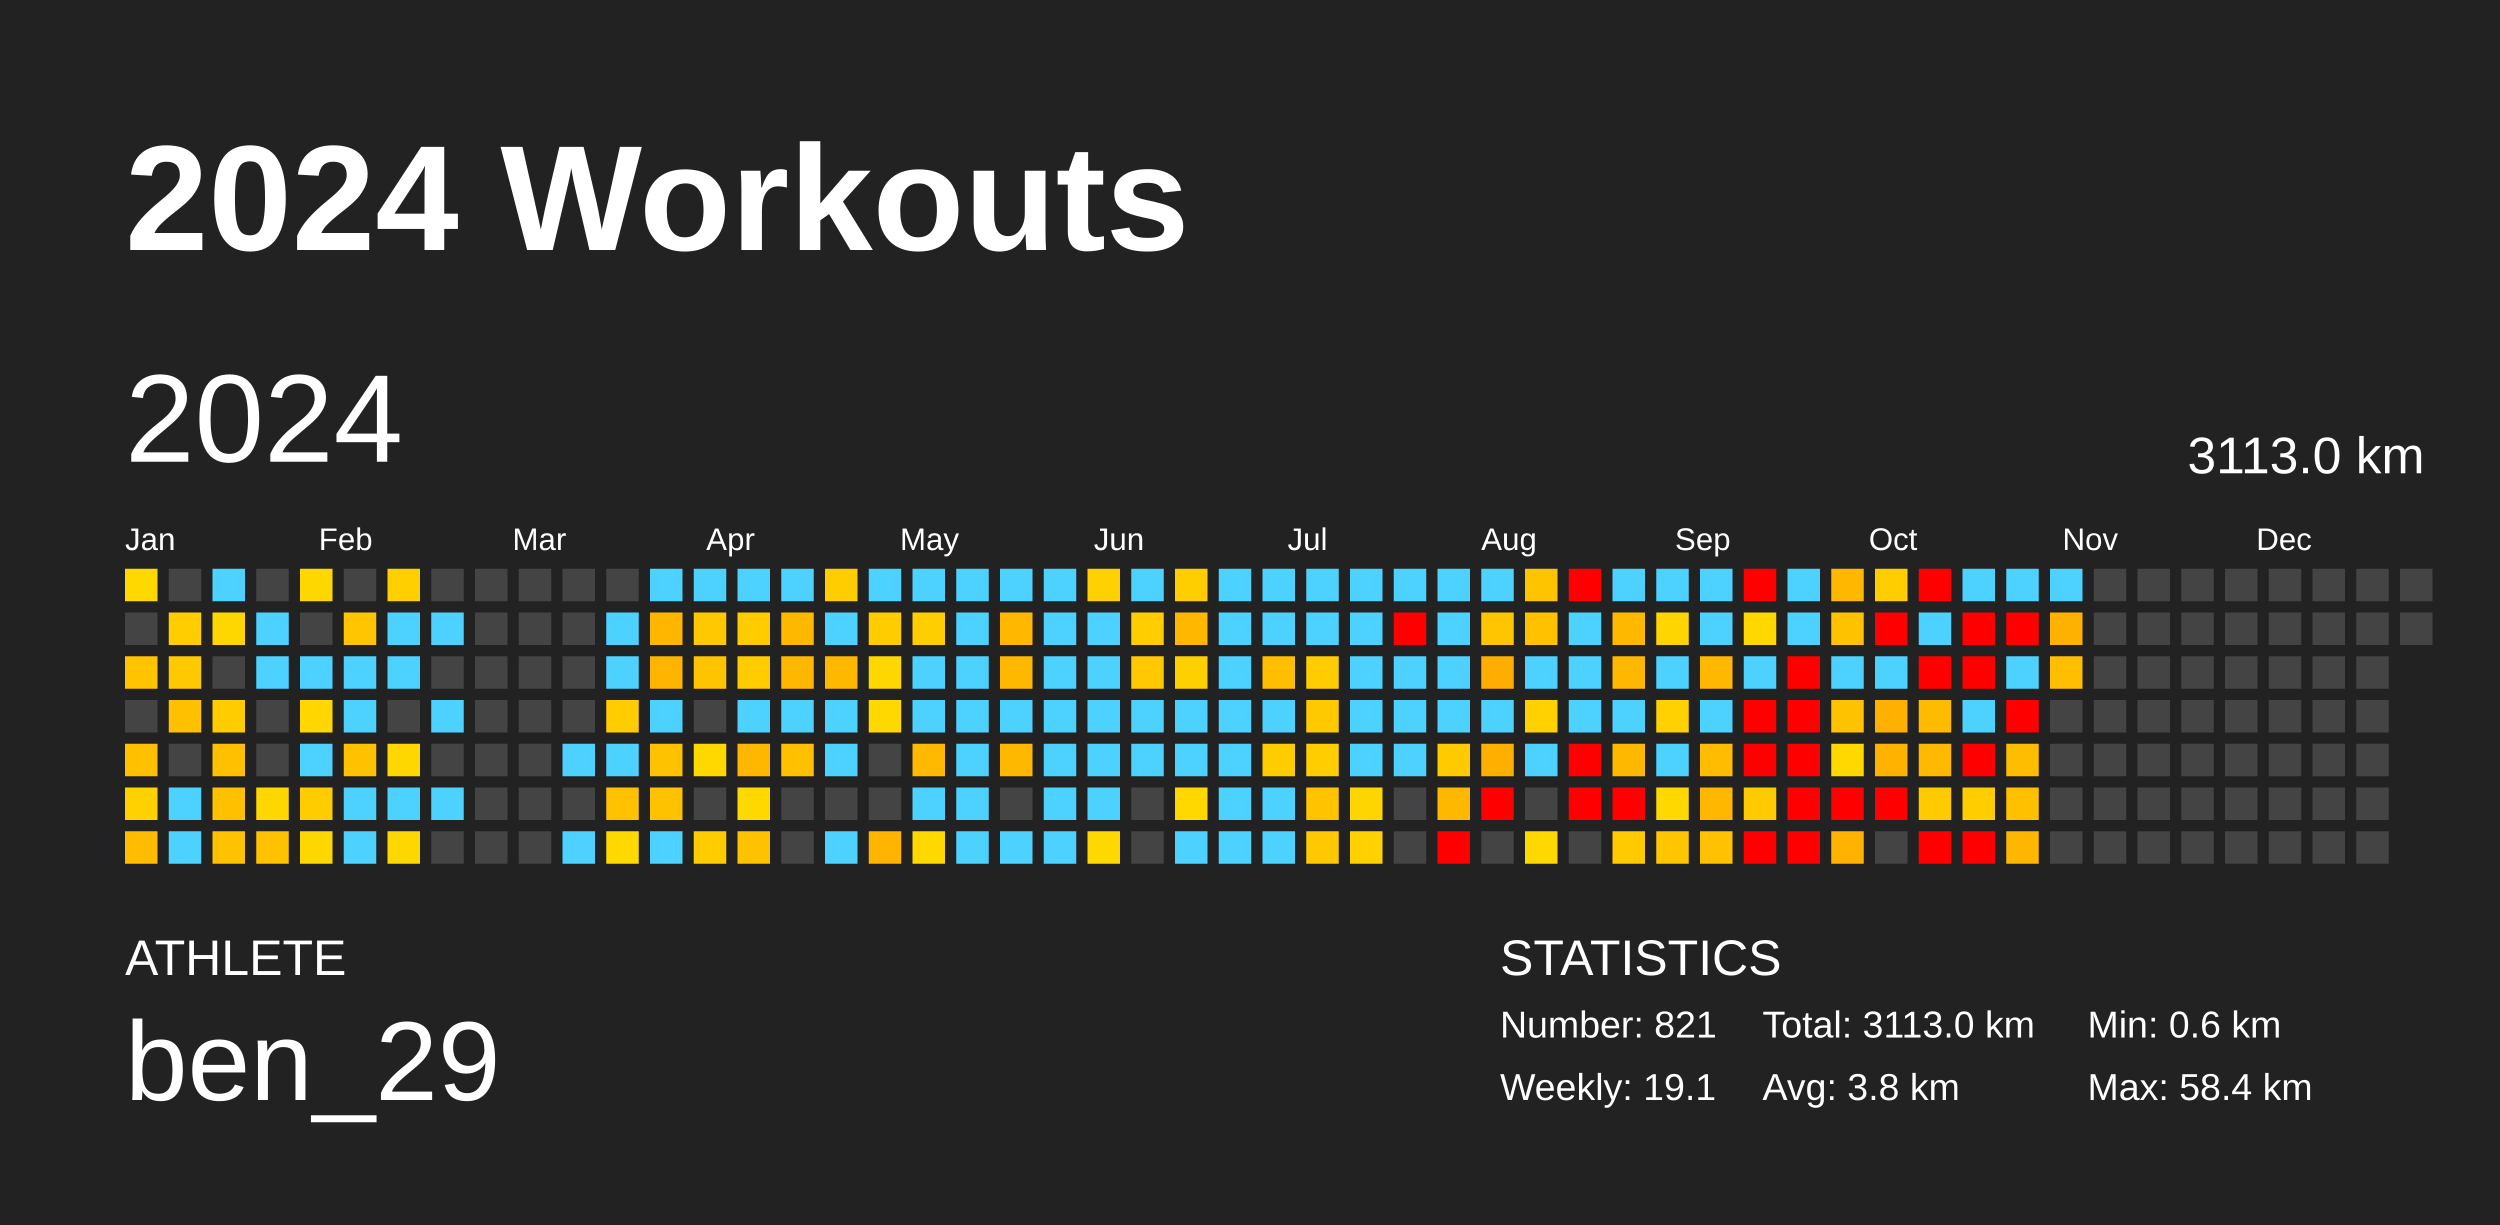
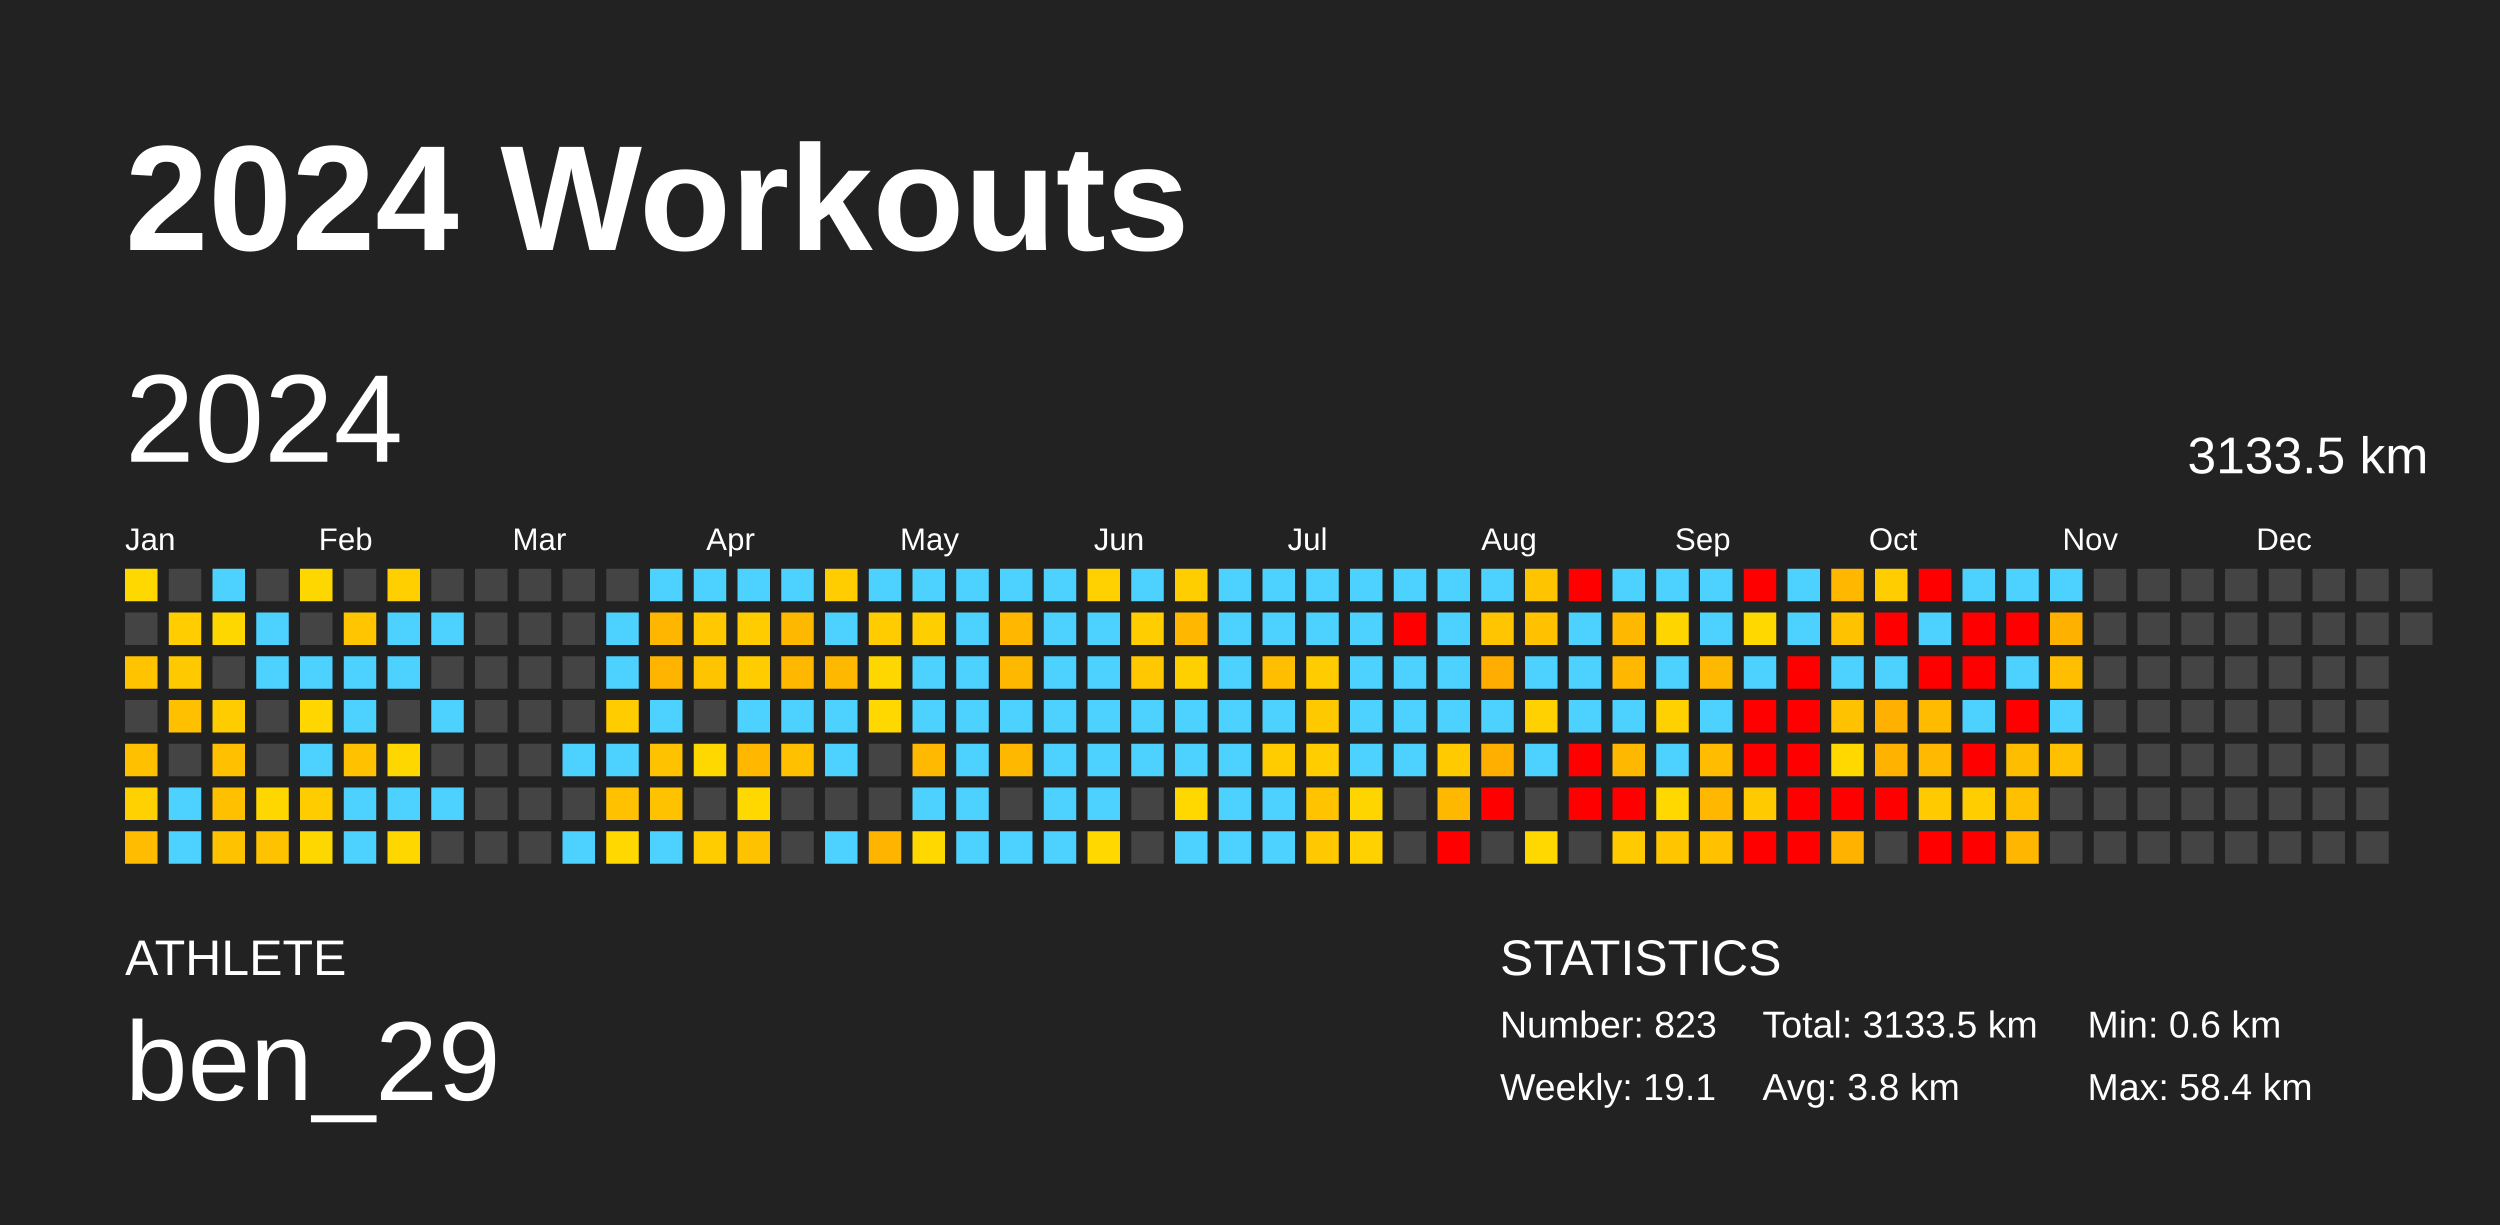
<svg xmlns="http://www.w3.org/2000/svg" baseProfile="full" height="98mm" version="1.1" viewBox="0,0,200,98" width="200mm">
  <defs />
  <rect fill="#222222" height="98" width="200" x="0" y="0" />
  <text fill="#FFFFFF" style="font-size:12px; font-family:Arial; font-weight:bold;" x="10" y="20">2024 Workouts</text>
  <text fill="#FFFFFF" style="font-size:4px; font-family:Arial" x="10" y="78">ATHLETE</text>
  <text fill="#FFFFFF" style="font-size:9px; font-family:Arial" x="10" y="88">ben_29</text>
  <text fill="#FFFFFF" style="font-size:4px; font-family:Arial" x="120" y="78">STATISTICS</text>
-   <text fill="#FFFFFF" style="font-size:3px; font-family:Arial" x="120" y="83">Number: 821</text>
+   <text fill="#FFFFFF" style="font-size:3px; font-family:Arial" x="120" y="83">Number: 823</text>
  <text fill="#FFFFFF" style="font-size:3px; font-family:Arial" x="120" y="88">Weekly: 19.1</text>
-   <text fill="#FFFFFF" style="font-size:3px; font-family:Arial" x="141" y="83">Total: 3113.0 km</text>
+   <text fill="#FFFFFF" style="font-size:3px; font-family:Arial" x="141" y="83">Total: 3133.5 km</text>
  <text fill="#FFFFFF" style="font-size:3px; font-family:Arial" x="141" y="88">Avg: 3.8 km</text>
  <text fill="#FFFFFF" style="font-size:3px; font-family:Arial" x="167" y="83">Min: 0.6 km</text>
  <text fill="#FFFFFF" style="font-size:3px; font-family:Arial" x="167" y="88">Max: 58.4 km</text>
  <text dominant-baseline="hanging" fill="#FFFFFF" style="font-size:10.0px; font-family:Arial;" x="10" y="30">2024</text>
-   <text dominant-baseline="hanging" fill="#FFFFFF" style="font-size:4.125px; font-family:Arial;" x="175" y="35">3113.0 km</text>
+   <text dominant-baseline="hanging" fill="#FFFFFF" style="font-size:4.125px; font-family:Arial;" x="175" y="35">3133.5 km</text>
  <text fill="#FFFFFF" style="font-size:2.5px; font-family:Arial" x="10.0" y="44">Jan</text>
  <text fill="#FFFFFF" style="font-size:2.5px; font-family:Arial" x="25.5" y="44">Feb</text>
  <text fill="#FFFFFF" style="font-size:2.5px; font-family:Arial" x="41.0" y="44">Mar</text>
  <text fill="#FFFFFF" style="font-size:2.5px; font-family:Arial" x="56.5" y="44">Apr</text>
  <text fill="#FFFFFF" style="font-size:2.5px; font-family:Arial" x="72.0" y="44">May</text>
  <text fill="#FFFFFF" style="font-size:2.5px; font-family:Arial" x="87.5" y="44">Jun</text>
  <text fill="#FFFFFF" style="font-size:2.5px; font-family:Arial" x="103.0" y="44">Jul</text>
  <text fill="#FFFFFF" style="font-size:2.5px; font-family:Arial" x="118.5" y="44">Aug</text>
  <text fill="#FFFFFF" style="font-size:2.5px; font-family:Arial" x="134.0" y="44">Sep</text>
  <text fill="#FFFFFF" style="font-size:2.5px; font-family:Arial" x="149.5" y="44">Oct</text>
  <text fill="#FFFFFF" style="font-size:2.5px; font-family:Arial" x="165.0" y="44">Nov</text>
  <text fill="#FFFFFF" style="font-size:2.5px; font-family:Arial" x="180.5" y="44">Dec</text>
  <rect fill="#ffd800" height="2.6" width="2.6" x="10.0" y="45.5" />
  <rect fill="#444444" height="2.6" width="2.6" x="10.0" y="49.0" />
  <rect fill="#ffc300" height="2.6" width="2.6" x="10.0" y="52.5" />
  <rect fill="#444444" height="2.6" width="2.6" x="10.0" y="56.0" />
  <rect fill="#ffc000" height="2.6" width="2.6" x="10.0" y="59.5" />
  <rect fill="#ffd100" height="2.6" width="2.6" x="10.0" y="63.0" />
  <rect fill="#ffbc00" height="2.6" width="2.6" x="10.0" y="66.5" />
  <rect fill="#444444" height="2.6" width="2.6" x="13.5" y="45.5" />
  <rect fill="#ffcd00" height="2.6" width="2.6" x="13.5" y="49.0" />
  <rect fill="#ffc900" height="2.6" width="2.6" x="13.5" y="52.5" />
  <rect fill="#ffc000" height="2.6" width="2.6" x="13.5" y="56.0" />
  <rect fill="#444444" height="2.6" width="2.6" x="13.5" y="59.5" />
  <rect fill="#4dd2ff" height="2.6" width="2.6" x="13.5" y="63.0" />
  <rect fill="#4dd2ff" height="2.6" width="2.6" x="13.5" y="66.5" />
  <rect fill="#4dd2ff" height="2.6" width="2.6" x="17.0" y="45.5" />
  <rect fill="#ffd700" height="2.6" width="2.6" x="17.0" y="49.0" />
  <rect fill="#444444" height="2.6" width="2.6" x="17.0" y="52.5" />
  <rect fill="#ffcc00" height="2.6" width="2.6" x="17.0" y="56.0" />
  <rect fill="#ffc000" height="2.6" width="2.6" x="17.0" y="59.5" />
  <rect fill="#ffc000" height="2.6" width="2.6" x="17.0" y="63.0" />
  <rect fill="#ffc200" height="2.6" width="2.6" x="17.0" y="66.5" />
  <rect fill="#444444" height="2.6" width="2.6" x="20.5" y="45.5" />
  <rect fill="#4dd2ff" height="2.6" width="2.6" x="20.5" y="49.0" />
  <rect fill="#4dd2ff" height="2.6" width="2.6" x="20.5" y="52.5" />
  <rect fill="#444444" height="2.6" width="2.6" x="20.5" y="56.0" />
  <rect fill="#444444" height="2.6" width="2.6" x="20.5" y="59.5" />
  <rect fill="#ffd700" height="2.6" width="2.6" x="20.5" y="63.0" />
  <rect fill="#ffc200" height="2.6" width="2.6" x="20.5" y="66.5" />
  <rect fill="#ffd700" height="2.6" width="2.6" x="24.0" y="45.5" />
  <rect fill="#444444" height="2.6" width="2.6" x="24.0" y="49.0" />
  <rect fill="#4dd2ff" height="2.6" width="2.6" x="24.0" y="52.5" />
  <rect fill="#ffd600" height="2.6" width="2.6" x="24.0" y="56.0" />
  <rect fill="#4dd2ff" height="2.6" width="2.6" x="24.0" y="59.5" />
  <rect fill="#ffcc00" height="2.6" width="2.6" x="24.0" y="63.0" />
  <rect fill="#ffd700" height="2.6" width="2.6" x="24.0" y="66.5" />
  <rect fill="#444444" height="2.6" width="2.6" x="27.5" y="45.5" />
  <rect fill="#ffc500" height="2.6" width="2.6" x="27.5" y="49.0" />
  <rect fill="#4dd2ff" height="2.6" width="2.6" x="27.5" y="52.5" />
  <rect fill="#4dd2ff" height="2.6" width="2.6" x="27.5" y="56.0" />
  <rect fill="#ffc100" height="2.6" width="2.6" x="27.5" y="59.5" />
  <rect fill="#4dd2ff" height="2.6" width="2.6" x="27.5" y="63.0" />
  <rect fill="#4dd2ff" height="2.6" width="2.6" x="27.5" y="66.5" />
  <rect fill="#ffcf00" height="2.6" width="2.6" x="31.0" y="45.5" />
  <rect fill="#4dd2ff" height="2.6" width="2.6" x="31.0" y="49.0" />
  <rect fill="#4dd2ff" height="2.6" width="2.6" x="31.0" y="52.5" />
  <rect fill="#444444" height="2.6" width="2.6" x="31.0" y="56.0" />
  <rect fill="#ffd700" height="2.6" width="2.6" x="31.0" y="59.5" />
  <rect fill="#4dd2ff" height="2.6" width="2.6" x="31.0" y="63.0" />
  <rect fill="#ffd700" height="2.6" width="2.6" x="31.0" y="66.5" />
  <rect fill="#444444" height="2.6" width="2.6" x="34.5" y="45.5" />
  <rect fill="#4dd2ff" height="2.6" width="2.6" x="34.5" y="49.0" />
  <rect fill="#444444" height="2.6" width="2.6" x="34.5" y="52.5" />
  <rect fill="#4dd2ff" height="2.6" width="2.6" x="34.5" y="56.0" />
  <rect fill="#444444" height="2.6" width="2.6" x="34.5" y="59.5" />
  <rect fill="#4dd2ff" height="2.6" width="2.6" x="34.5" y="63.0" />
  <rect fill="#444444" height="2.6" width="2.6" x="34.5" y="66.5" />
  <rect fill="#444444" height="2.6" width="2.6" x="38.0" y="45.5" />
  <rect fill="#444444" height="2.6" width="2.6" x="38.0" y="49.0" />
  <rect fill="#444444" height="2.6" width="2.6" x="38.0" y="52.5" />
  <rect fill="#444444" height="2.6" width="2.6" x="38.0" y="56.0" />
  <rect fill="#444444" height="2.6" width="2.6" x="38.0" y="59.5" />
  <rect fill="#444444" height="2.6" width="2.6" x="38.0" y="63.0" />
  <rect fill="#444444" height="2.6" width="2.6" x="38.0" y="66.5" />
  <rect fill="#444444" height="2.6" width="2.6" x="41.5" y="45.5" />
  <rect fill="#444444" height="2.6" width="2.6" x="41.5" y="49.0" />
  <rect fill="#444444" height="2.6" width="2.6" x="41.5" y="52.5" />
  <rect fill="#444444" height="2.6" width="2.6" x="41.5" y="56.0" />
  <rect fill="#444444" height="2.6" width="2.6" x="41.5" y="59.5" />
  <rect fill="#444444" height="2.6" width="2.6" x="41.5" y="63.0" />
  <rect fill="#444444" height="2.6" width="2.6" x="41.5" y="66.5" />
  <rect fill="#444444" height="2.6" width="2.6" x="45.0" y="45.5" />
  <rect fill="#444444" height="2.6" width="2.6" x="45.0" y="49.0" />
  <rect fill="#444444" height="2.6" width="2.6" x="45.0" y="52.5" />
  <rect fill="#444444" height="2.6" width="2.6" x="45.0" y="56.0" />
  <rect fill="#4dd2ff" height="2.6" width="2.6" x="45.0" y="59.5" />
  <rect fill="#444444" height="2.6" width="2.6" x="45.0" y="63.0" />
  <rect fill="#4dd2ff" height="2.6" width="2.6" x="45.0" y="66.5" />
  <rect fill="#444444" height="2.6" width="2.6" x="48.5" y="45.5" />
  <rect fill="#4dd2ff" height="2.6" width="2.6" x="48.5" y="49.0" />
  <rect fill="#4dd2ff" height="2.6" width="2.6" x="48.5" y="52.5" />
  <rect fill="#ffcc00" height="2.6" width="2.6" x="48.5" y="56.0" />
  <rect fill="#4dd2ff" height="2.6" width="2.6" x="48.5" y="59.5" />
  <rect fill="#ffc100" height="2.6" width="2.6" x="48.5" y="63.0" />
  <rect fill="#ffd800" height="2.6" width="2.6" x="48.5" y="66.5" />
  <rect fill="#4dd2ff" height="2.6" width="2.6" x="52.0" y="45.5" />
  <rect fill="#ffb600" height="2.6" width="2.6" x="52.0" y="49.0" />
  <rect fill="#ffb400" height="2.6" width="2.6" x="52.0" y="52.5" />
  <rect fill="#4dd2ff" height="2.6" width="2.6" x="52.0" y="56.0" />
  <rect fill="#ffc200" height="2.6" width="2.6" x="52.0" y="59.5" />
  <rect fill="#ffc200" height="2.6" width="2.6" x="52.0" y="63.0" />
  <rect fill="#4dd2ff" height="2.6" width="2.6" x="52.0" y="66.5" />
  <rect fill="#4dd2ff" height="2.6" width="2.6" x="55.5" y="45.5" />
  <rect fill="#ffc800" height="2.6" width="2.6" x="55.5" y="49.0" />
  <rect fill="#ffc400" height="2.6" width="2.6" x="55.5" y="52.5" />
  <rect fill="#444444" height="2.6" width="2.6" x="55.5" y="56.0" />
  <rect fill="#ffd800" height="2.6" width="2.6" x="55.5" y="59.5" />
  <rect fill="#444444" height="2.6" width="2.6" x="55.5" y="63.0" />
  <rect fill="#ffcc00" height="2.6" width="2.6" x="55.5" y="66.5" />
  <rect fill="#4dd2ff" height="2.6" width="2.6" x="59.0" y="45.5" />
  <rect fill="#ffcc00" height="2.6" width="2.6" x="59.0" y="49.0" />
  <rect fill="#ffcc00" height="2.6" width="2.6" x="59.0" y="52.5" />
  <rect fill="#4dd2ff" height="2.6" width="2.6" x="59.0" y="56.0" />
  <rect fill="#ffb700" height="2.6" width="2.6" x="59.0" y="59.5" />
  <rect fill="#ffd800" height="2.6" width="2.6" x="59.0" y="63.0" />
  <rect fill="#ffc200" height="2.6" width="2.6" x="59.0" y="66.5" />
  <rect fill="#4dd2ff" height="2.6" width="2.6" x="62.5" y="45.5" />
  <rect fill="#ffb800" height="2.6" width="2.6" x="62.5" y="49.0" />
  <rect fill="#ffb700" height="2.6" width="2.6" x="62.5" y="52.5" />
  <rect fill="#4dd2ff" height="2.6" width="2.6" x="62.5" y="56.0" />
  <rect fill="#ffc000" height="2.6" width="2.6" x="62.5" y="59.5" />
  <rect fill="#444444" height="2.6" width="2.6" x="62.5" y="63.0" />
  <rect fill="#444444" height="2.6" width="2.6" x="62.5" y="66.5" />
  <rect fill="#ffcd00" height="2.6" width="2.6" x="66.0" y="45.5" />
  <rect fill="#4dd2ff" height="2.6" width="2.6" x="66.0" y="49.0" />
  <rect fill="#ffb800" height="2.6" width="2.6" x="66.0" y="52.5" />
  <rect fill="#4dd2ff" height="2.6" width="2.6" x="66.0" y="56.0" />
  <rect fill="#4dd2ff" height="2.6" width="2.6" x="66.0" y="59.5" />
  <rect fill="#444444" height="2.6" width="2.6" x="66.0" y="63.0" />
  <rect fill="#4dd2ff" height="2.6" width="2.6" x="66.0" y="66.5" />
  <rect fill="#4dd2ff" height="2.6" width="2.6" x="69.5" y="45.5" />
  <rect fill="#ffcc00" height="2.6" width="2.6" x="69.5" y="49.0" />
  <rect fill="#ffd700" height="2.6" width="2.6" x="69.5" y="52.5" />
  <rect fill="#ffd800" height="2.6" width="2.6" x="69.5" y="56.0" />
  <rect fill="#444444" height="2.6" width="2.6" x="69.5" y="59.5" />
  <rect fill="#444444" height="2.6" width="2.6" x="69.5" y="63.0" />
  <rect fill="#ffb500" height="2.6" width="2.6" x="69.5" y="66.5" />
  <rect fill="#4dd2ff" height="2.6" width="2.6" x="73.0" y="45.5" />
  <rect fill="#ffce00" height="2.6" width="2.6" x="73.0" y="49.0" />
  <rect fill="#4dd2ff" height="2.6" width="2.6" x="73.0" y="52.5" />
  <rect fill="#4dd2ff" height="2.6" width="2.6" x="73.0" y="56.0" />
  <rect fill="#ffb900" height="2.6" width="2.6" x="73.0" y="59.5" />
  <rect fill="#4dd2ff" height="2.6" width="2.6" x="73.0" y="63.0" />
  <rect fill="#ffd800" height="2.6" width="2.6" x="73.0" y="66.5" />
  <rect fill="#4dd2ff" height="2.6" width="2.6" x="76.5" y="45.5" />
  <rect fill="#4dd2ff" height="2.6" width="2.6" x="76.5" y="49.0" />
  <rect fill="#4dd2ff" height="2.6" width="2.6" x="76.5" y="52.5" />
  <rect fill="#4dd2ff" height="2.6" width="2.6" x="76.5" y="56.0" />
  <rect fill="#4dd2ff" height="2.6" width="2.6" x="76.5" y="59.5" />
  <rect fill="#4dd2ff" height="2.6" width="2.6" x="76.5" y="63.0" />
  <rect fill="#4dd2ff" height="2.6" width="2.6" x="76.5" y="66.5" />
  <rect fill="#4dd2ff" height="2.6" width="2.6" x="80.0" y="45.5" />
  <rect fill="#ffb700" height="2.6" width="2.6" x="80.0" y="49.0" />
  <rect fill="#ffb800" height="2.6" width="2.6" x="80.0" y="52.5" />
  <rect fill="#4dd2ff" height="2.6" width="2.6" x="80.0" y="56.0" />
  <rect fill="#ffb800" height="2.6" width="2.6" x="80.0" y="59.5" />
  <rect fill="#444444" height="2.6" width="2.6" x="80.0" y="63.0" />
  <rect fill="#4dd2ff" height="2.6" width="2.6" x="80.0" y="66.5" />
  <rect fill="#4dd2ff" height="2.6" width="2.6" x="83.5" y="45.5" />
  <rect fill="#4dd2ff" height="2.6" width="2.6" x="83.5" y="49.0" />
  <rect fill="#4dd2ff" height="2.6" width="2.6" x="83.5" y="52.5" />
  <rect fill="#4dd2ff" height="2.6" width="2.6" x="83.5" y="56.0" />
  <rect fill="#4dd2ff" height="2.6" width="2.6" x="83.5" y="59.5" />
  <rect fill="#4dd2ff" height="2.6" width="2.6" x="83.5" y="63.0" />
  <rect fill="#4dd2ff" height="2.6" width="2.6" x="83.5" y="66.5" />
  <rect fill="#ffd100" height="2.6" width="2.6" x="87.0" y="45.5" />
  <rect fill="#4dd2ff" height="2.6" width="2.6" x="87.0" y="49.0" />
  <rect fill="#4dd2ff" height="2.6" width="2.6" x="87.0" y="52.5" />
  <rect fill="#4dd2ff" height="2.6" width="2.6" x="87.0" y="56.0" />
  <rect fill="#4dd2ff" height="2.6" width="2.6" x="87.0" y="59.5" />
  <rect fill="#4dd2ff" height="2.6" width="2.6" x="87.0" y="63.0" />
  <rect fill="#ffd800" height="2.6" width="2.6" x="87.0" y="66.5" />
  <rect fill="#4dd2ff" height="2.6" width="2.6" x="90.5" y="45.5" />
  <rect fill="#ffcd00" height="2.6" width="2.6" x="90.5" y="49.0" />
  <rect fill="#ffc800" height="2.6" width="2.6" x="90.5" y="52.5" />
  <rect fill="#4dd2ff" height="2.6" width="2.6" x="90.5" y="56.0" />
  <rect fill="#4dd2ff" height="2.6" width="2.6" x="90.5" y="59.5" />
  <rect fill="#444444" height="2.6" width="2.6" x="90.5" y="63.0" />
  <rect fill="#444444" height="2.6" width="2.6" x="90.5" y="66.5" />
  <rect fill="#ffce00" height="2.6" width="2.6" x="94.0" y="45.5" />
  <rect fill="#ffb700" height="2.6" width="2.6" x="94.0" y="49.0" />
  <rect fill="#ffd000" height="2.6" width="2.6" x="94.0" y="52.5" />
  <rect fill="#4dd2ff" height="2.6" width="2.6" x="94.0" y="56.0" />
  <rect fill="#4dd2ff" height="2.6" width="2.6" x="94.0" y="59.5" />
  <rect fill="#ffd800" height="2.6" width="2.6" x="94.0" y="63.0" />
  <rect fill="#4dd2ff" height="2.6" width="2.6" x="94.0" y="66.5" />
  <rect fill="#4dd2ff" height="2.6" width="2.6" x="97.5" y="45.5" />
  <rect fill="#4dd2ff" height="2.6" width="2.6" x="97.5" y="49.0" />
  <rect fill="#4dd2ff" height="2.6" width="2.6" x="97.5" y="52.5" />
  <rect fill="#4dd2ff" height="2.6" width="2.6" x="97.5" y="56.0" />
  <rect fill="#4dd2ff" height="2.6" width="2.6" x="97.5" y="59.5" />
  <rect fill="#4dd2ff" height="2.6" width="2.6" x="97.5" y="63.0" />
  <rect fill="#4dd2ff" height="2.6" width="2.6" x="97.5" y="66.5" />
  <rect fill="#4dd2ff" height="2.6" width="2.6" x="101.0" y="45.5" />
  <rect fill="#4dd2ff" height="2.6" width="2.6" x="101.0" y="49.0" />
  <rect fill="#ffbf00" height="2.6" width="2.6" x="101.0" y="52.5" />
  <rect fill="#4dd2ff" height="2.6" width="2.6" x="101.0" y="56.0" />
  <rect fill="#ffcc00" height="2.6" width="2.6" x="101.0" y="59.5" />
  <rect fill="#4dd2ff" height="2.6" width="2.6" x="101.0" y="63.0" />
  <rect fill="#4dd2ff" height="2.6" width="2.6" x="101.0" y="66.5" />
  <rect fill="#4dd2ff" height="2.6" width="2.6" x="104.5" y="45.5" />
  <rect fill="#4dd2ff" height="2.6" width="2.6" x="104.5" y="49.0" />
  <rect fill="#ffcc00" height="2.6" width="2.6" x="104.5" y="52.5" />
  <rect fill="#ffc900" height="2.6" width="2.6" x="104.5" y="56.0" />
  <rect fill="#ffcd00" height="2.6" width="2.6" x="104.5" y="59.5" />
  <rect fill="#ffc300" height="2.6" width="2.6" x="104.5" y="63.0" />
  <rect fill="#ffc800" height="2.6" width="2.6" x="104.5" y="66.5" />
  <rect fill="#4dd2ff" height="2.6" width="2.6" x="108.0" y="45.5" />
  <rect fill="#4dd2ff" height="2.6" width="2.6" x="108.0" y="49.0" />
  <rect fill="#4dd2ff" height="2.6" width="2.6" x="108.0" y="52.5" />
  <rect fill="#4dd2ff" height="2.6" width="2.6" x="108.0" y="56.0" />
  <rect fill="#4dd2ff" height="2.6" width="2.6" x="108.0" y="59.5" />
  <rect fill="#ffd500" height="2.6" width="2.6" x="108.0" y="63.0" />
  <rect fill="#ffd100" height="2.6" width="2.6" x="108.0" y="66.5" />
  <rect fill="#4dd2ff" height="2.6" width="2.6" x="111.5" y="45.5" />
  <rect fill="red" height="2.6" width="2.6" x="111.5" y="49.0" />
  <rect fill="#4dd2ff" height="2.6" width="2.6" x="111.5" y="52.5" />
  <rect fill="#4dd2ff" height="2.6" width="2.6" x="111.5" y="56.0" />
  <rect fill="#4dd2ff" height="2.6" width="2.6" x="111.5" y="59.5" />
  <rect fill="#444444" height="2.6" width="2.6" x="111.5" y="63.0" />
  <rect fill="#444444" height="2.6" width="2.6" x="111.5" y="66.5" />
  <rect fill="#4dd2ff" height="2.6" width="2.6" x="115.0" y="45.5" />
  <rect fill="#4dd2ff" height="2.6" width="2.6" x="115.0" y="49.0" />
  <rect fill="#4dd2ff" height="2.6" width="2.6" x="115.0" y="52.5" />
  <rect fill="#4dd2ff" height="2.6" width="2.6" x="115.0" y="56.0" />
  <rect fill="#ffcb00" height="2.6" width="2.6" x="115.0" y="59.5" />
  <rect fill="#ffb800" height="2.6" width="2.6" x="115.0" y="63.0" />
  <rect fill="red" height="2.6" width="2.6" x="115.0" y="66.5" />
  <rect fill="#4dd2ff" height="2.6" width="2.6" x="118.5" y="45.5" />
  <rect fill="#ffc500" height="2.6" width="2.6" x="118.5" y="49.0" />
  <rect fill="#ffad00" height="2.6" width="2.6" x="118.5" y="52.5" />
  <rect fill="#4dd2ff" height="2.6" width="2.6" x="118.5" y="56.0" />
  <rect fill="#ffaf00" height="2.6" width="2.6" x="118.5" y="59.5" />
  <rect fill="red" height="2.6" width="2.6" x="118.5" y="63.0" />
  <rect fill="#444444" height="2.6" width="2.6" x="118.5" y="66.5" />
  <rect fill="#ffc400" height="2.6" width="2.6" x="122.0" y="45.5" />
  <rect fill="#ffc100" height="2.6" width="2.6" x="122.0" y="49.0" />
  <rect fill="#4dd2ff" height="2.6" width="2.6" x="122.0" y="52.5" />
  <rect fill="#ffd100" height="2.6" width="2.6" x="122.0" y="56.0" />
  <rect fill="#4dd2ff" height="2.6" width="2.6" x="122.0" y="59.5" />
  <rect fill="#444444" height="2.6" width="2.6" x="122.0" y="63.0" />
  <rect fill="#ffd800" height="2.6" width="2.6" x="122.0" y="66.5" />
  <rect fill="red" height="2.6" width="2.6" x="125.5" y="45.5" />
  <rect fill="#4dd2ff" height="2.6" width="2.6" x="125.5" y="49.0" />
  <rect fill="#4dd2ff" height="2.6" width="2.6" x="125.5" y="52.5" />
  <rect fill="#4dd2ff" height="2.6" width="2.6" x="125.5" y="56.0" />
  <rect fill="red" height="2.6" width="2.6" x="125.5" y="59.5" />
  <rect fill="red" height="2.6" width="2.6" x="125.5" y="63.0" />
  <rect fill="#444444" height="2.6" width="2.6" x="125.5" y="66.5" />
  <rect fill="#4dd2ff" height="2.6" width="2.6" x="129.0" y="45.5" />
  <rect fill="#ffb800" height="2.6" width="2.6" x="129.0" y="49.0" />
  <rect fill="#ffb700" height="2.6" width="2.6" x="129.0" y="52.5" />
  <rect fill="#4dd2ff" height="2.6" width="2.6" x="129.0" y="56.0" />
  <rect fill="#ffb800" height="2.6" width="2.6" x="129.0" y="59.5" />
  <rect fill="red" height="2.6" width="2.6" x="129.0" y="63.0" />
  <rect fill="#ffcb00" height="2.6" width="2.6" x="129.0" y="66.5" />
  <rect fill="#4dd2ff" height="2.6" width="2.6" x="132.5" y="45.5" />
  <rect fill="#ffd500" height="2.6" width="2.6" x="132.5" y="49.0" />
  <rect fill="#4dd2ff" height="2.6" width="2.6" x="132.5" y="52.5" />
  <rect fill="#ffd100" height="2.6" width="2.6" x="132.5" y="56.0" />
  <rect fill="#4dd2ff" height="2.6" width="2.6" x="132.5" y="59.5" />
  <rect fill="#ffd800" height="2.6" width="2.6" x="132.5" y="63.0" />
  <rect fill="#ffc600" height="2.6" width="2.6" x="132.5" y="66.5" />
  <rect fill="#4dd2ff" height="2.6" width="2.6" x="136.0" y="45.5" />
  <rect fill="#4dd2ff" height="2.6" width="2.6" x="136.0" y="49.0" />
  <rect fill="#ffb800" height="2.6" width="2.6" x="136.0" y="52.5" />
  <rect fill="#4dd2ff" height="2.6" width="2.6" x="136.0" y="56.0" />
  <rect fill="#ffbc00" height="2.6" width="2.6" x="136.0" y="59.5" />
  <rect fill="#ffb700" height="2.6" width="2.6" x="136.0" y="63.0" />
  <rect fill="#ffc100" height="2.6" width="2.6" x="136.0" y="66.5" />
  <rect fill="red" height="2.6" width="2.6" x="139.5" y="45.5" />
  <rect fill="#ffd800" height="2.6" width="2.6" x="139.5" y="49.0" />
  <rect fill="#4dd2ff" height="2.6" width="2.6" x="139.5" y="52.5" />
  <rect fill="red" height="2.6" width="2.6" x="139.5" y="56.0" />
  <rect fill="red" height="2.6" width="2.6" x="139.5" y="59.5" />
  <rect fill="#ffcb00" height="2.6" width="2.6" x="139.5" y="63.0" />
  <rect fill="red" height="2.6" width="2.6" x="139.5" y="66.5" />
  <rect fill="#4dd2ff" height="2.6" width="2.6" x="143.0" y="45.5" />
  <rect fill="#4dd2ff" height="2.6" width="2.6" x="143.0" y="49.0" />
  <rect fill="red" height="2.6" width="2.6" x="143.0" y="52.5" />
  <rect fill="red" height="2.6" width="2.6" x="143.0" y="56.0" />
  <rect fill="red" height="2.6" width="2.6" x="143.0" y="59.5" />
  <rect fill="red" height="2.6" width="2.6" x="143.0" y="63.0" />
  <rect fill="red" height="2.6" width="2.6" x="143.0" y="66.5" />
  <rect fill="#ffb700" height="2.6" width="2.6" x="146.5" y="45.5" />
  <rect fill="#ffc200" height="2.6" width="2.6" x="146.5" y="49.0" />
  <rect fill="#4dd2ff" height="2.6" width="2.6" x="146.5" y="52.5" />
  <rect fill="#ffc200" height="2.6" width="2.6" x="146.5" y="56.0" />
  <rect fill="#ffd800" height="2.6" width="2.6" x="146.5" y="59.5" />
  <rect fill="red" height="2.6" width="2.6" x="146.5" y="63.0" />
  <rect fill="#ffb300" height="2.6" width="2.6" x="146.5" y="66.5" />
  <rect fill="#ffcd00" height="2.6" width="2.6" x="150.0" y="45.5" />
  <rect fill="red" height="2.6" width="2.6" x="150.0" y="49.0" />
  <rect fill="#4dd2ff" height="2.6" width="2.6" x="150.0" y="52.5" />
  <rect fill="#ffb000" height="2.6" width="2.6" x="150.0" y="56.0" />
  <rect fill="#ffb300" height="2.6" width="2.6" x="150.0" y="59.5" />
  <rect fill="red" height="2.6" width="2.6" x="150.0" y="63.0" />
  <rect fill="#444444" height="2.6" width="2.6" x="150.0" y="66.5" />
  <rect fill="red" height="2.6" width="2.6" x="153.5" y="45.5" />
  <rect fill="#4dd2ff" height="2.6" width="2.6" x="153.5" y="49.0" />
  <rect fill="red" height="2.6" width="2.6" x="153.5" y="52.5" />
  <rect fill="#ffbb00" height="2.6" width="2.6" x="153.5" y="56.0" />
  <rect fill="#ffb900" height="2.6" width="2.6" x="153.5" y="59.5" />
  <rect fill="#ffcb00" height="2.6" width="2.6" x="153.5" y="63.0" />
  <rect fill="red" height="2.6" width="2.6" x="153.5" y="66.5" />
  <rect fill="#4dd2ff" height="2.6" width="2.6" x="157.0" y="45.5" />
  <rect fill="red" height="2.6" width="2.6" x="157.0" y="49.0" />
  <rect fill="red" height="2.6" width="2.6" x="157.0" y="52.5" />
  <rect fill="#4dd2ff" height="2.6" width="2.6" x="157.0" y="56.0" />
  <rect fill="red" height="2.6" width="2.6" x="157.0" y="59.5" />
  <rect fill="#ffcd00" height="2.6" width="2.6" x="157.0" y="63.0" />
  <rect fill="red" height="2.6" width="2.6" x="157.0" y="66.5" />
  <rect fill="#4dd2ff" height="2.6" width="2.6" x="160.5" y="45.5" />
  <rect fill="red" height="2.6" width="2.6" x="160.5" y="49.0" />
  <rect fill="#4dd2ff" height="2.6" width="2.6" x="160.5" y="52.5" />
  <rect fill="red" height="2.6" width="2.6" x="160.5" y="56.0" />
  <rect fill="#ffbd00" height="2.6" width="2.6" x="160.5" y="59.5" />
  <rect fill="#ffc000" height="2.6" width="2.6" x="160.5" y="63.0" />
  <rect fill="#ffb600" height="2.6" width="2.6" x="160.5" y="66.5" />
  <rect fill="#4dd2ff" height="2.6" width="2.6" x="164.0" y="45.5" />
  <rect fill="#ffb100" height="2.6" width="2.6" x="164.0" y="49.0" />
  <rect fill="#ffbf00" height="2.6" width="2.6" x="164.0" y="52.5" />
-   <rect fill="#444444" height="2.6" width="2.6" x="164.0" y="56.0" />
-   <rect fill="#444444" height="2.6" width="2.6" x="164.0" y="59.5" />
+   <rect fill="#4dd2ff" height="2.6" width="2.6" x="164.0" y="56.0" />
+   <rect fill="#ffc000" height="2.6" width="2.6" x="164.0" y="59.5" />
  <rect fill="#444444" height="2.6" width="2.6" x="164.0" y="63.0" />
  <rect fill="#444444" height="2.6" width="2.6" x="164.0" y="66.5" />
  <rect fill="#444444" height="2.6" width="2.6" x="167.5" y="45.5" />
  <rect fill="#444444" height="2.6" width="2.6" x="167.5" y="49.0" />
  <rect fill="#444444" height="2.6" width="2.6" x="167.5" y="52.5" />
  <rect fill="#444444" height="2.6" width="2.6" x="167.5" y="56.0" />
  <rect fill="#444444" height="2.6" width="2.6" x="167.5" y="59.5" />
  <rect fill="#444444" height="2.6" width="2.6" x="167.5" y="63.0" />
  <rect fill="#444444" height="2.6" width="2.6" x="167.5" y="66.5" />
  <rect fill="#444444" height="2.6" width="2.6" x="171.0" y="45.5" />
  <rect fill="#444444" height="2.6" width="2.6" x="171.0" y="49.0" />
  <rect fill="#444444" height="2.6" width="2.6" x="171.0" y="52.5" />
  <rect fill="#444444" height="2.6" width="2.6" x="171.0" y="56.0" />
  <rect fill="#444444" height="2.6" width="2.6" x="171.0" y="59.5" />
  <rect fill="#444444" height="2.6" width="2.6" x="171.0" y="63.0" />
  <rect fill="#444444" height="2.6" width="2.6" x="171.0" y="66.5" />
  <rect fill="#444444" height="2.6" width="2.6" x="174.5" y="45.5" />
  <rect fill="#444444" height="2.6" width="2.6" x="174.5" y="49.0" />
  <rect fill="#444444" height="2.6" width="2.6" x="174.5" y="52.5" />
  <rect fill="#444444" height="2.6" width="2.6" x="174.5" y="56.0" />
  <rect fill="#444444" height="2.6" width="2.6" x="174.5" y="59.5" />
  <rect fill="#444444" height="2.6" width="2.6" x="174.5" y="63.0" />
  <rect fill="#444444" height="2.6" width="2.6" x="174.5" y="66.5" />
  <rect fill="#444444" height="2.6" width="2.6" x="178.0" y="45.5" />
  <rect fill="#444444" height="2.6" width="2.6" x="178.0" y="49.0" />
  <rect fill="#444444" height="2.6" width="2.6" x="178.0" y="52.5" />
  <rect fill="#444444" height="2.6" width="2.6" x="178.0" y="56.0" />
  <rect fill="#444444" height="2.6" width="2.6" x="178.0" y="59.5" />
  <rect fill="#444444" height="2.6" width="2.6" x="178.0" y="63.0" />
  <rect fill="#444444" height="2.6" width="2.6" x="178.0" y="66.5" />
  <rect fill="#444444" height="2.6" width="2.6" x="181.5" y="45.5" />
  <rect fill="#444444" height="2.6" width="2.6" x="181.5" y="49.0" />
  <rect fill="#444444" height="2.6" width="2.6" x="181.5" y="52.5" />
  <rect fill="#444444" height="2.6" width="2.6" x="181.5" y="56.0" />
  <rect fill="#444444" height="2.6" width="2.6" x="181.5" y="59.5" />
  <rect fill="#444444" height="2.6" width="2.6" x="181.5" y="63.0" />
  <rect fill="#444444" height="2.6" width="2.6" x="181.5" y="66.5" />
  <rect fill="#444444" height="2.6" width="2.6" x="185.0" y="45.5" />
  <rect fill="#444444" height="2.6" width="2.6" x="185.0" y="49.0" />
  <rect fill="#444444" height="2.6" width="2.6" x="185.0" y="52.5" />
  <rect fill="#444444" height="2.6" width="2.6" x="185.0" y="56.0" />
  <rect fill="#444444" height="2.6" width="2.6" x="185.0" y="59.5" />
  <rect fill="#444444" height="2.6" width="2.6" x="185.0" y="63.0" />
  <rect fill="#444444" height="2.6" width="2.6" x="185.0" y="66.5" />
  <rect fill="#444444" height="2.6" width="2.6" x="188.5" y="45.5" />
  <rect fill="#444444" height="2.6" width="2.6" x="188.5" y="49.0" />
  <rect fill="#444444" height="2.6" width="2.6" x="188.5" y="52.5" />
  <rect fill="#444444" height="2.6" width="2.6" x="188.5" y="56.0" />
  <rect fill="#444444" height="2.6" width="2.6" x="188.5" y="59.5" />
  <rect fill="#444444" height="2.6" width="2.6" x="188.5" y="63.0" />
  <rect fill="#444444" height="2.6" width="2.6" x="188.5" y="66.5" />
  <rect fill="#444444" height="2.6" width="2.6" x="192.0" y="45.5" />
  <rect fill="#444444" height="2.6" width="2.6" x="192.0" y="49.0" />
</svg>
